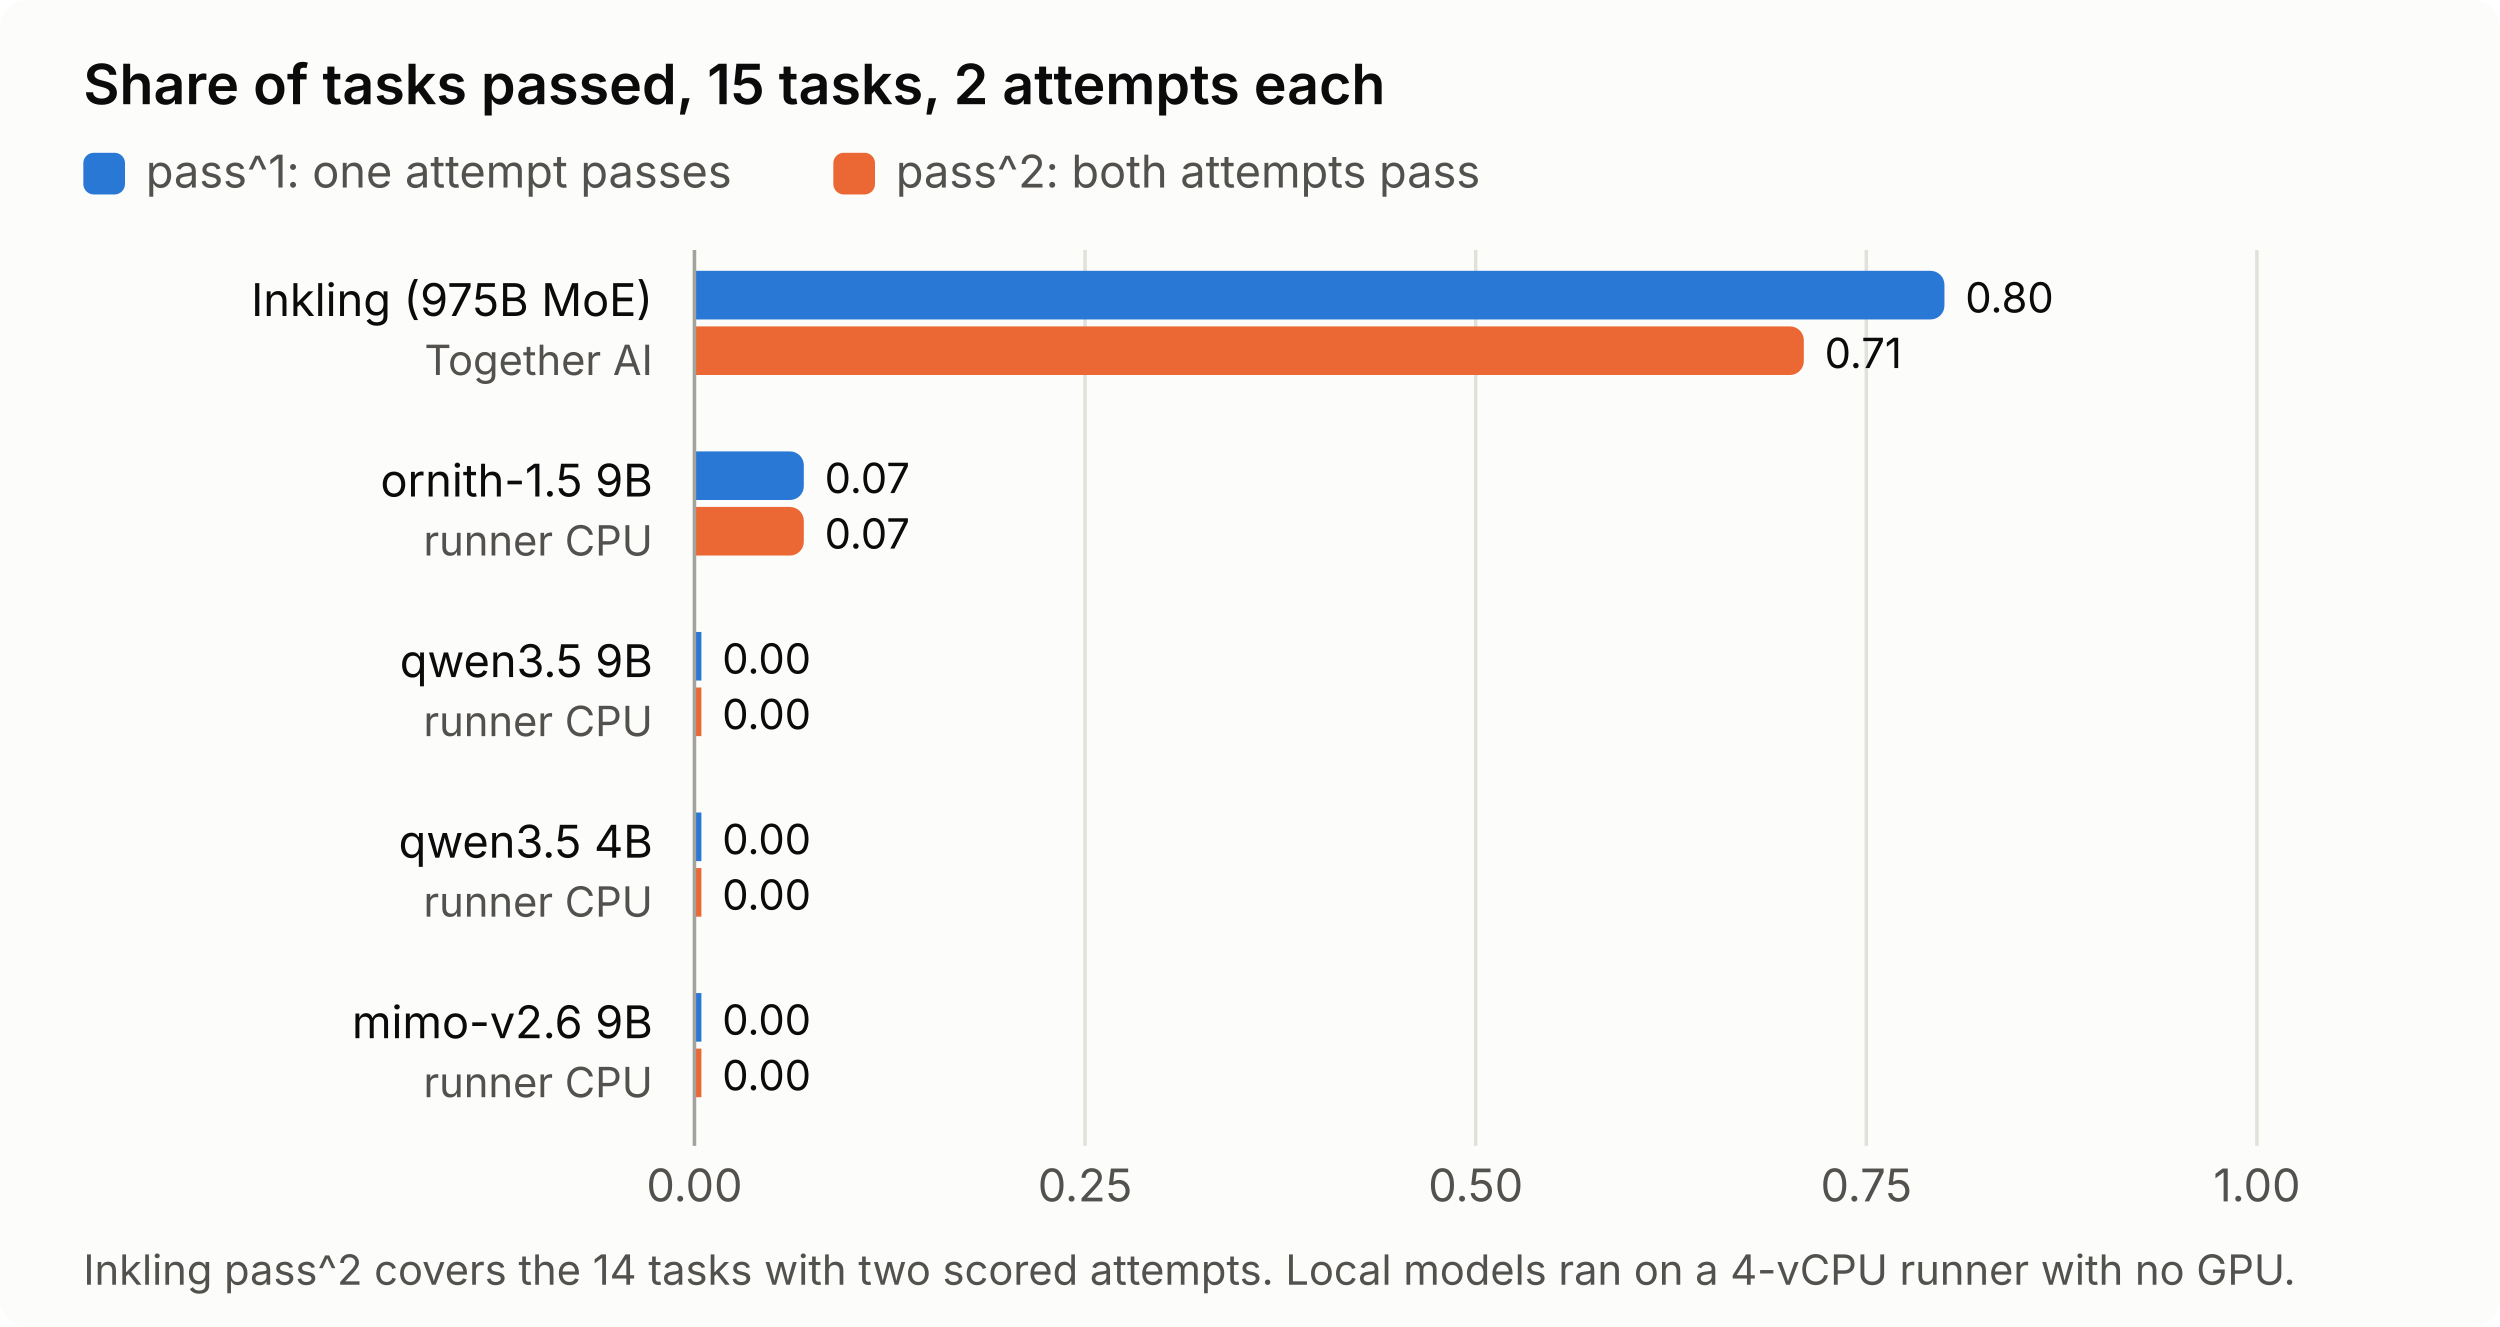
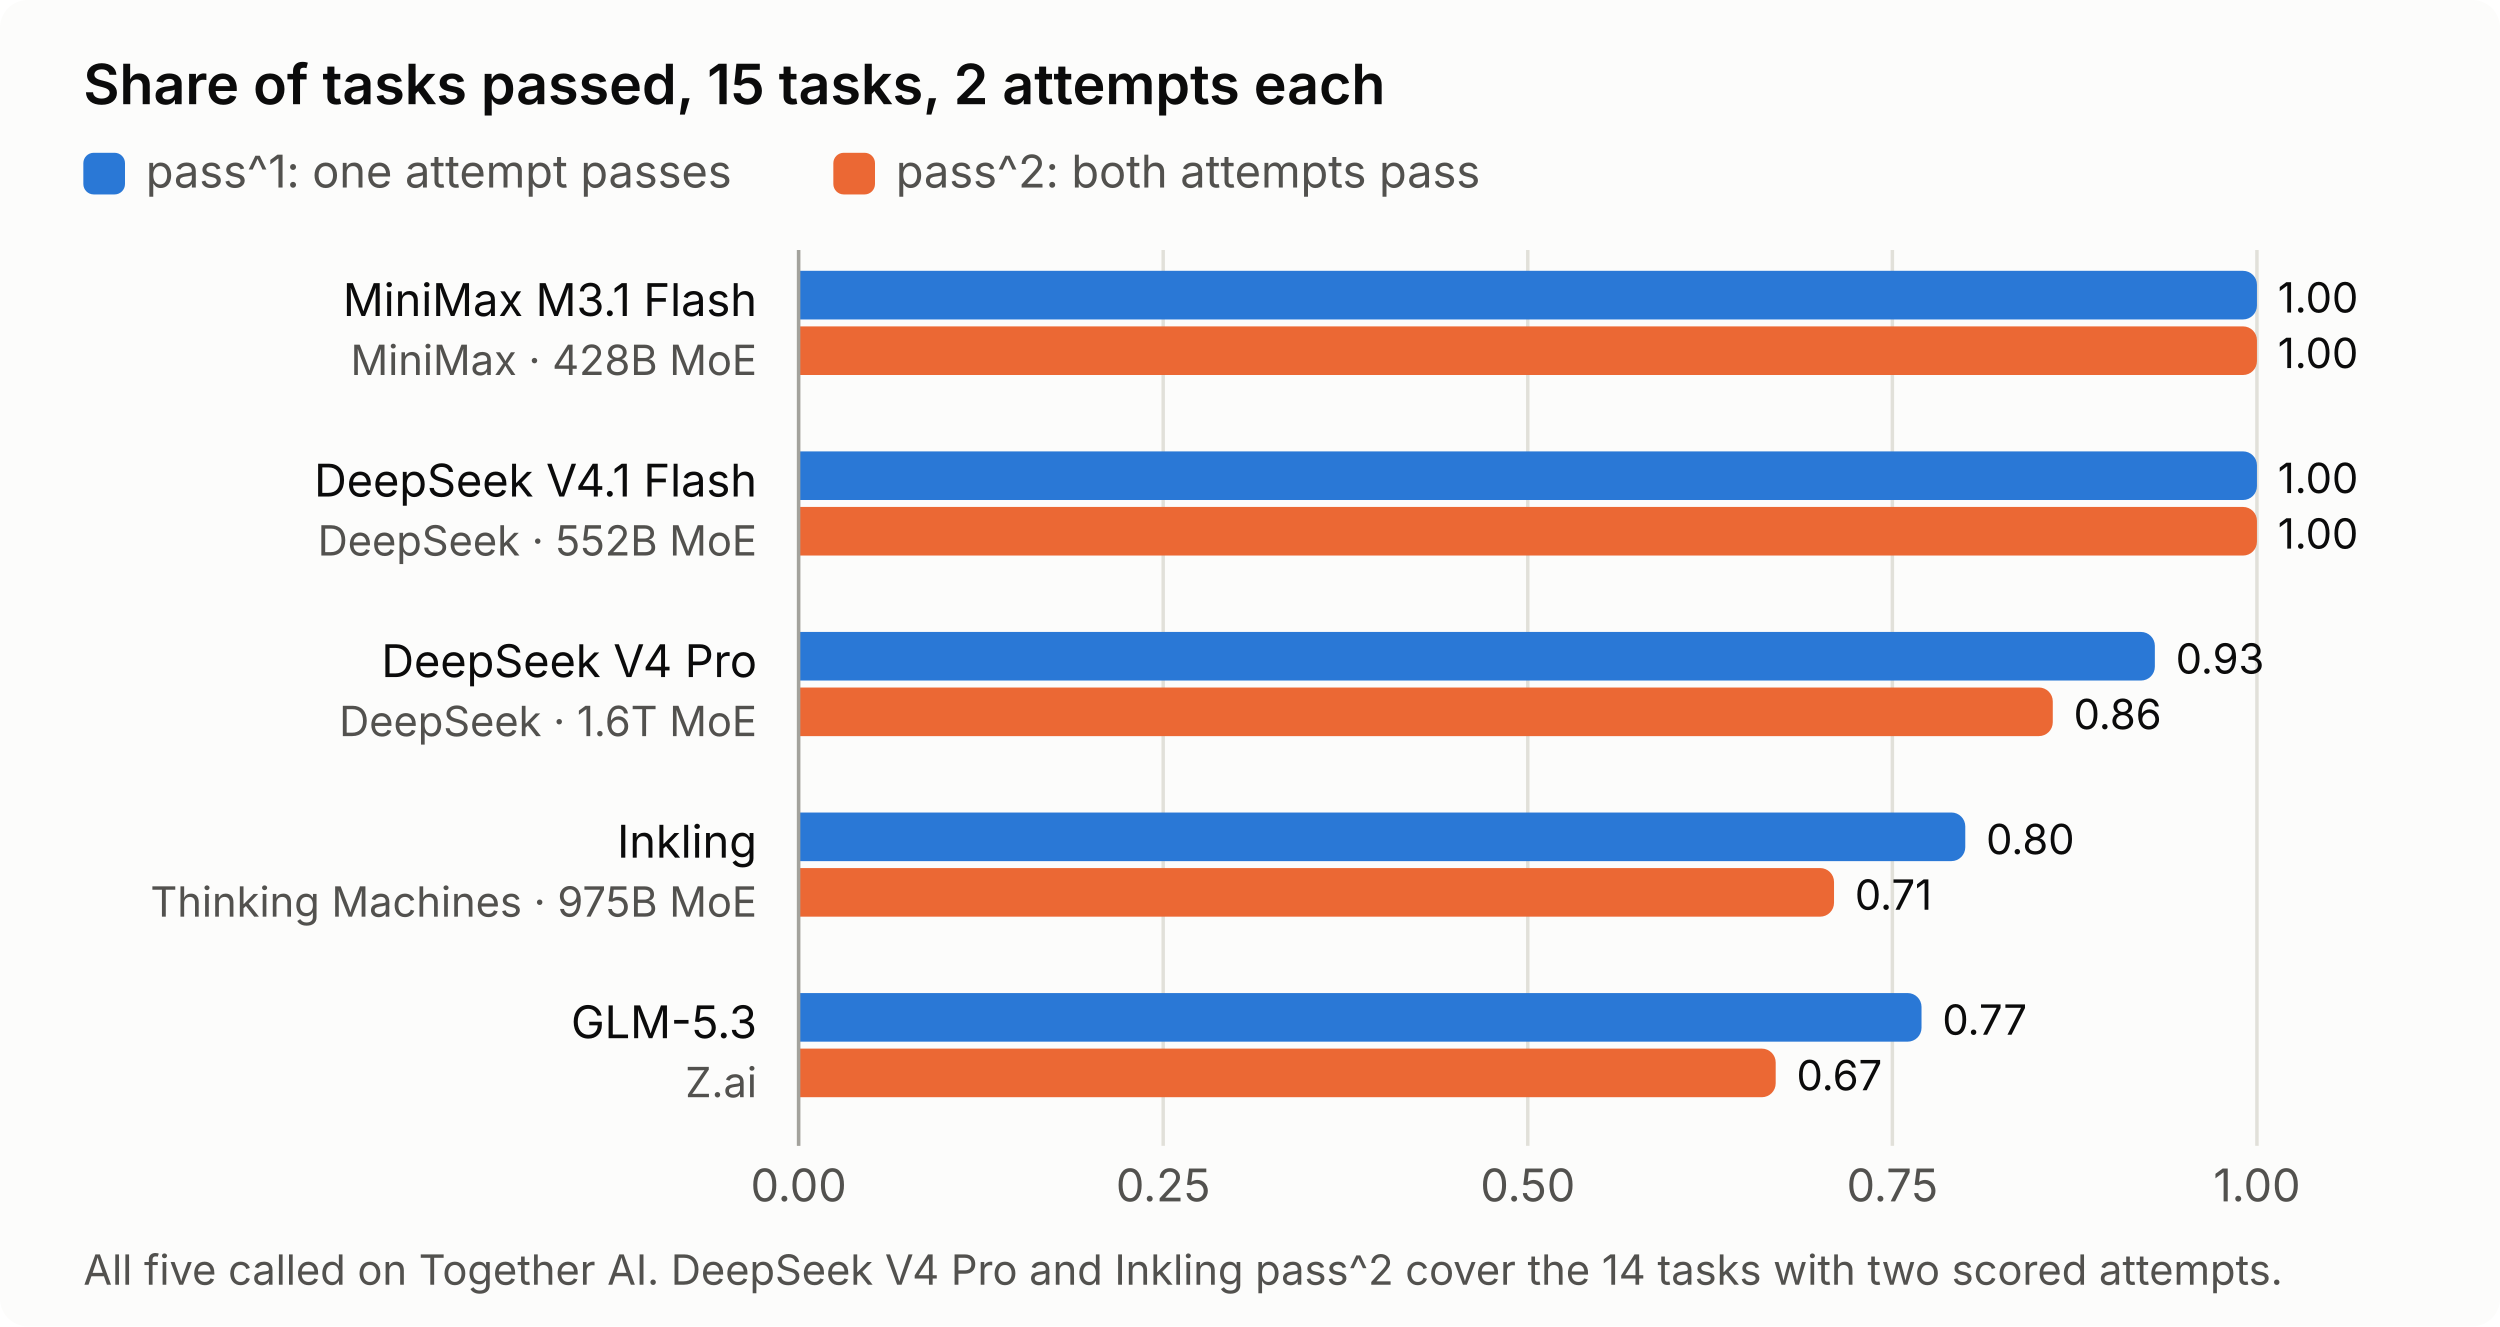
- <svg xmlns="http://www.w3.org/2000/svg" viewBox="0 0 720 382" width="720" height="382" role="img" aria-label="pass^1 and pass^2 by model: Inkling 0.80 and 0.71, ornith-1.5 9B 0.07 and 0.07, the other three models 0.00">
+ <svg xmlns="http://www.w3.org/2000/svg" viewBox="0 0 720 382" width="720" height="382" role="img" aria-label="pass^1 and pass^2 by model: MiniMax M3.1 Flash 1.00 and 1.00, DeepSeek V4.1 Flash 1.00 and 1.00, DeepSeek V4 Pro 0.93 and 0.86, Inkling 0.80 and 0.71, GLM-5.3 0.77 and 0.67">
  <style>svg{font:13px system-ui,-apple-system,'Segoe UI',sans-serif}.bg{fill:#fcfcfb}.ink{fill:#0b0b0b}.muted{fill:#52514e}.grid{stroke:#e1e0d9;stroke-width:1}.axis{stroke:#a3a29c;stroke-width:1}.p1{fill:#2a78d6}.p2{fill:#eb6834}@media (prefers-color-scheme: dark){.bg{fill:#1a1a19}.ink{fill:#f0efec}.muted{fill:#c3c2b7}.grid{stroke:#2c2c2a}.axis{stroke:#5f5e58}.p1{fill:#3987e5}.p2{fill:#d95926}}</style>
  <rect class="bg" width="720" height="382" rx="8" />
  <text class="ink" x="24" y="30" font-size="16" font-weight="600">Share of tasks passed, 15 tasks, 2 attempts each</text>
  <rect class="p1" x="24" y="44" width="12" height="12" rx="3" />
  <text class="muted" x="42" y="54">pass^1: one attempt passes</text>
  <rect class="p2" x="240" y="44" width="12" height="12" rx="3" />
  <text class="muted" x="258" y="54">pass^2: both attempts pass</text>
-   <line class="grid" x1="200" y1="72" x2="200" y2="330" />
-   <text class="muted" x="200" y="346" text-anchor="middle">0.00</text>
-   <line class="grid" x1="312.5" y1="72" x2="312.5" y2="330" />
-   <text class="muted" x="312.5" y="346" text-anchor="middle">0.25</text>
-   <line class="grid" x1="425.0" y1="72" x2="425.0" y2="330" />
-   <text class="muted" x="425.0" y="346" text-anchor="middle">0.50</text>
-   <line class="grid" x1="537.5" y1="72" x2="537.5" y2="330" />
-   <text class="muted" x="537.5" y="346" text-anchor="middle">0.75</text>
+   <line class="grid" x1="230" y1="72" x2="230" y2="330" />
+   <text class="muted" x="230" y="346" text-anchor="middle">0.00</text>
+   <line class="grid" x1="335.0" y1="72" x2="335.0" y2="330" />
+   <text class="muted" x="335.0" y="346" text-anchor="middle">0.25</text>
+   <line class="grid" x1="440.0" y1="72" x2="440.0" y2="330" />
+   <text class="muted" x="440.0" y="346" text-anchor="middle">0.50</text>
+   <line class="grid" x1="545.0" y1="72" x2="545.0" y2="330" />
+   <text class="muted" x="545.0" y="346" text-anchor="middle">0.75</text>
  <line class="grid" x1="650.0" y1="72" x2="650.0" y2="330" />
  <text class="muted" x="650.0" y="346" text-anchor="middle">1.00</text>
-   <text class="ink" x="188" y="91" text-anchor="end">Inkling (975B MoE)</text>
-   <text class="muted" x="188" y="108" text-anchor="end" font-size="12">Together AI</text>
-   <path class="p1" d="M200,78 h356.0 a4,4 0 0 1 4,4 v6 a4,4 0 0 1 -4,4 h-356.0 z" />
-   <text class="ink" x="566.0" y="90" font-size="12">0.80</text>
-   <path class="p2" d="M200,94 h315.5 a4,4 0 0 1 4,4 v6 a4,4 0 0 1 -4,4 h-315.5 z" />
-   <text class="ink" x="525.5" y="106" font-size="12">0.71</text>
-   <text class="ink" x="188" y="143" text-anchor="end">ornith-1.5 9B</text>
-   <text class="muted" x="188" y="160" text-anchor="end" font-size="12">runner CPU</text>
-   <path class="p1" d="M200,130 h27.5 a4,4 0 0 1 4,4 v6 a4,4 0 0 1 -4,4 h-27.5 z" />
-   <text class="ink" x="237.5" y="142" font-size="12">0.07</text>
-   <path class="p2" d="M200,146 h27.5 a4,4 0 0 1 4,4 v6 a4,4 0 0 1 -4,4 h-27.5 z" />
-   <text class="ink" x="237.5" y="158" font-size="12">0.07</text>
-   <text class="ink" x="188" y="195" text-anchor="end">qwen3.5 9B</text>
-   <text class="muted" x="188" y="212" text-anchor="end" font-size="12">runner CPU</text>
-   <rect class="p1" x="200" y="182" width="2" height="14" />
-   <text class="ink" x="208" y="194" font-size="12">0.00</text>
-   <rect class="p2" x="200" y="198" width="2" height="14" />
-   <text class="ink" x="208" y="210" font-size="12">0.00</text>
-   <text class="ink" x="188" y="247" text-anchor="end">qwen3.5 4B</text>
-   <text class="muted" x="188" y="264" text-anchor="end" font-size="12">runner CPU</text>
-   <rect class="p1" x="200" y="234" width="2" height="14" />
-   <text class="ink" x="208" y="246" font-size="12">0.00</text>
-   <rect class="p2" x="200" y="250" width="2" height="14" />
-   <text class="ink" x="208" y="262" font-size="12">0.00</text>
-   <text class="ink" x="188" y="299" text-anchor="end">mimo-v2.6 9B</text>
-   <text class="muted" x="188" y="316" text-anchor="end" font-size="12">runner CPU</text>
-   <rect class="p1" x="200" y="286" width="2" height="14" />
-   <text class="ink" x="208" y="298" font-size="12">0.00</text>
-   <rect class="p2" x="200" y="302" width="2" height="14" />
-   <text class="ink" x="208" y="314" font-size="12">0.00</text>
-   <line class="axis" x1="200" y1="72" x2="200" y2="330" />
-   <text class="muted" x="24" y="370" font-size="12">Inkling pass^2 covers the 14 tasks with two scored attempts. Local models ran on a 4-vCPU runner with no GPU.</text>
+   <text class="ink" x="218" y="91" text-anchor="end">MiniMax M3.1 Flash</text>
+   <text class="muted" x="218" y="108" text-anchor="end" font-size="12">MiniMax · 428B MoE</text>
+   <path class="p1" d="M230,78 h416.0 a4,4 0 0 1 4,4 v6 a4,4 0 0 1 -4,4 h-416.0 z" />
+   <text class="ink" x="656.0" y="90" font-size="12">1.00</text>
+   <path class="p2" d="M230,94 h416.0 a4,4 0 0 1 4,4 v6 a4,4 0 0 1 -4,4 h-416.0 z" />
+   <text class="ink" x="656.0" y="106" font-size="12">1.00</text>
+   <text class="ink" x="218" y="143" text-anchor="end">DeepSeek V4.1 Flash</text>
+   <text class="muted" x="218" y="160" text-anchor="end" font-size="12">DeepSeek · 552B MoE</text>
+   <path class="p1" d="M230,130 h416.0 a4,4 0 0 1 4,4 v6 a4,4 0 0 1 -4,4 h-416.0 z" />
+   <text class="ink" x="656.0" y="142" font-size="12">1.00</text>
+   <path class="p2" d="M230,146 h416.0 a4,4 0 0 1 4,4 v6 a4,4 0 0 1 -4,4 h-416.0 z" />
+   <text class="ink" x="656.0" y="158" font-size="12">1.00</text>
+   <text class="ink" x="218" y="195" text-anchor="end">DeepSeek V4 Pro</text>
+   <text class="muted" x="218" y="212" text-anchor="end" font-size="12">DeepSeek · 1.6T MoE</text>
+   <path class="p1" d="M230,182 h386.6 a4,4 0 0 1 4,4 v6 a4,4 0 0 1 -4,4 h-386.6 z" />
+   <text class="ink" x="626.6" y="194" font-size="12">0.93</text>
+   <path class="p2" d="M230,198 h357.2 a4,4 0 0 1 4,4 v6 a4,4 0 0 1 -4,4 h-357.2 z" />
+   <text class="ink" x="597.2" y="210" font-size="12">0.86</text>
+   <text class="ink" x="218" y="247" text-anchor="end">Inkling</text>
+   <text class="muted" x="218" y="264" text-anchor="end" font-size="12">Thinking Machines · 975B MoE</text>
+   <path class="p1" d="M230,234 h332.0 a4,4 0 0 1 4,4 v6 a4,4 0 0 1 -4,4 h-332.0 z" />
+   <text class="ink" x="572.0" y="246" font-size="12">0.80</text>
+   <path class="p2" d="M230,250 h294.2 a4,4 0 0 1 4,4 v6 a4,4 0 0 1 -4,4 h-294.2 z" />
+   <text class="ink" x="534.2" y="262" font-size="12">0.71</text>
+   <text class="ink" x="218" y="299" text-anchor="end">GLM-5.3</text>
+   <text class="muted" x="218" y="316" text-anchor="end" font-size="12">Z.ai</text>
+   <path class="p1" d="M230,286 h319.4 a4,4 0 0 1 4,4 v6 a4,4 0 0 1 -4,4 h-319.4 z" />
+   <text class="ink" x="559.4" y="298" font-size="12">0.77</text>
+   <path class="p2" d="M230,302 h277.4 a4,4 0 0 1 4,4 v6 a4,4 0 0 1 -4,4 h-277.4 z" />
+   <text class="ink" x="517.4" y="314" font-size="12">0.67</text>
+   <line class="axis" x1="230" y1="72" x2="230" y2="330" />
+   <text class="muted" x="24" y="370" font-size="12">All five called on Together AI. DeepSeek V4 Pro and Inkling pass^2 cover the 14 tasks with two scored attempts.</text>
</svg>
